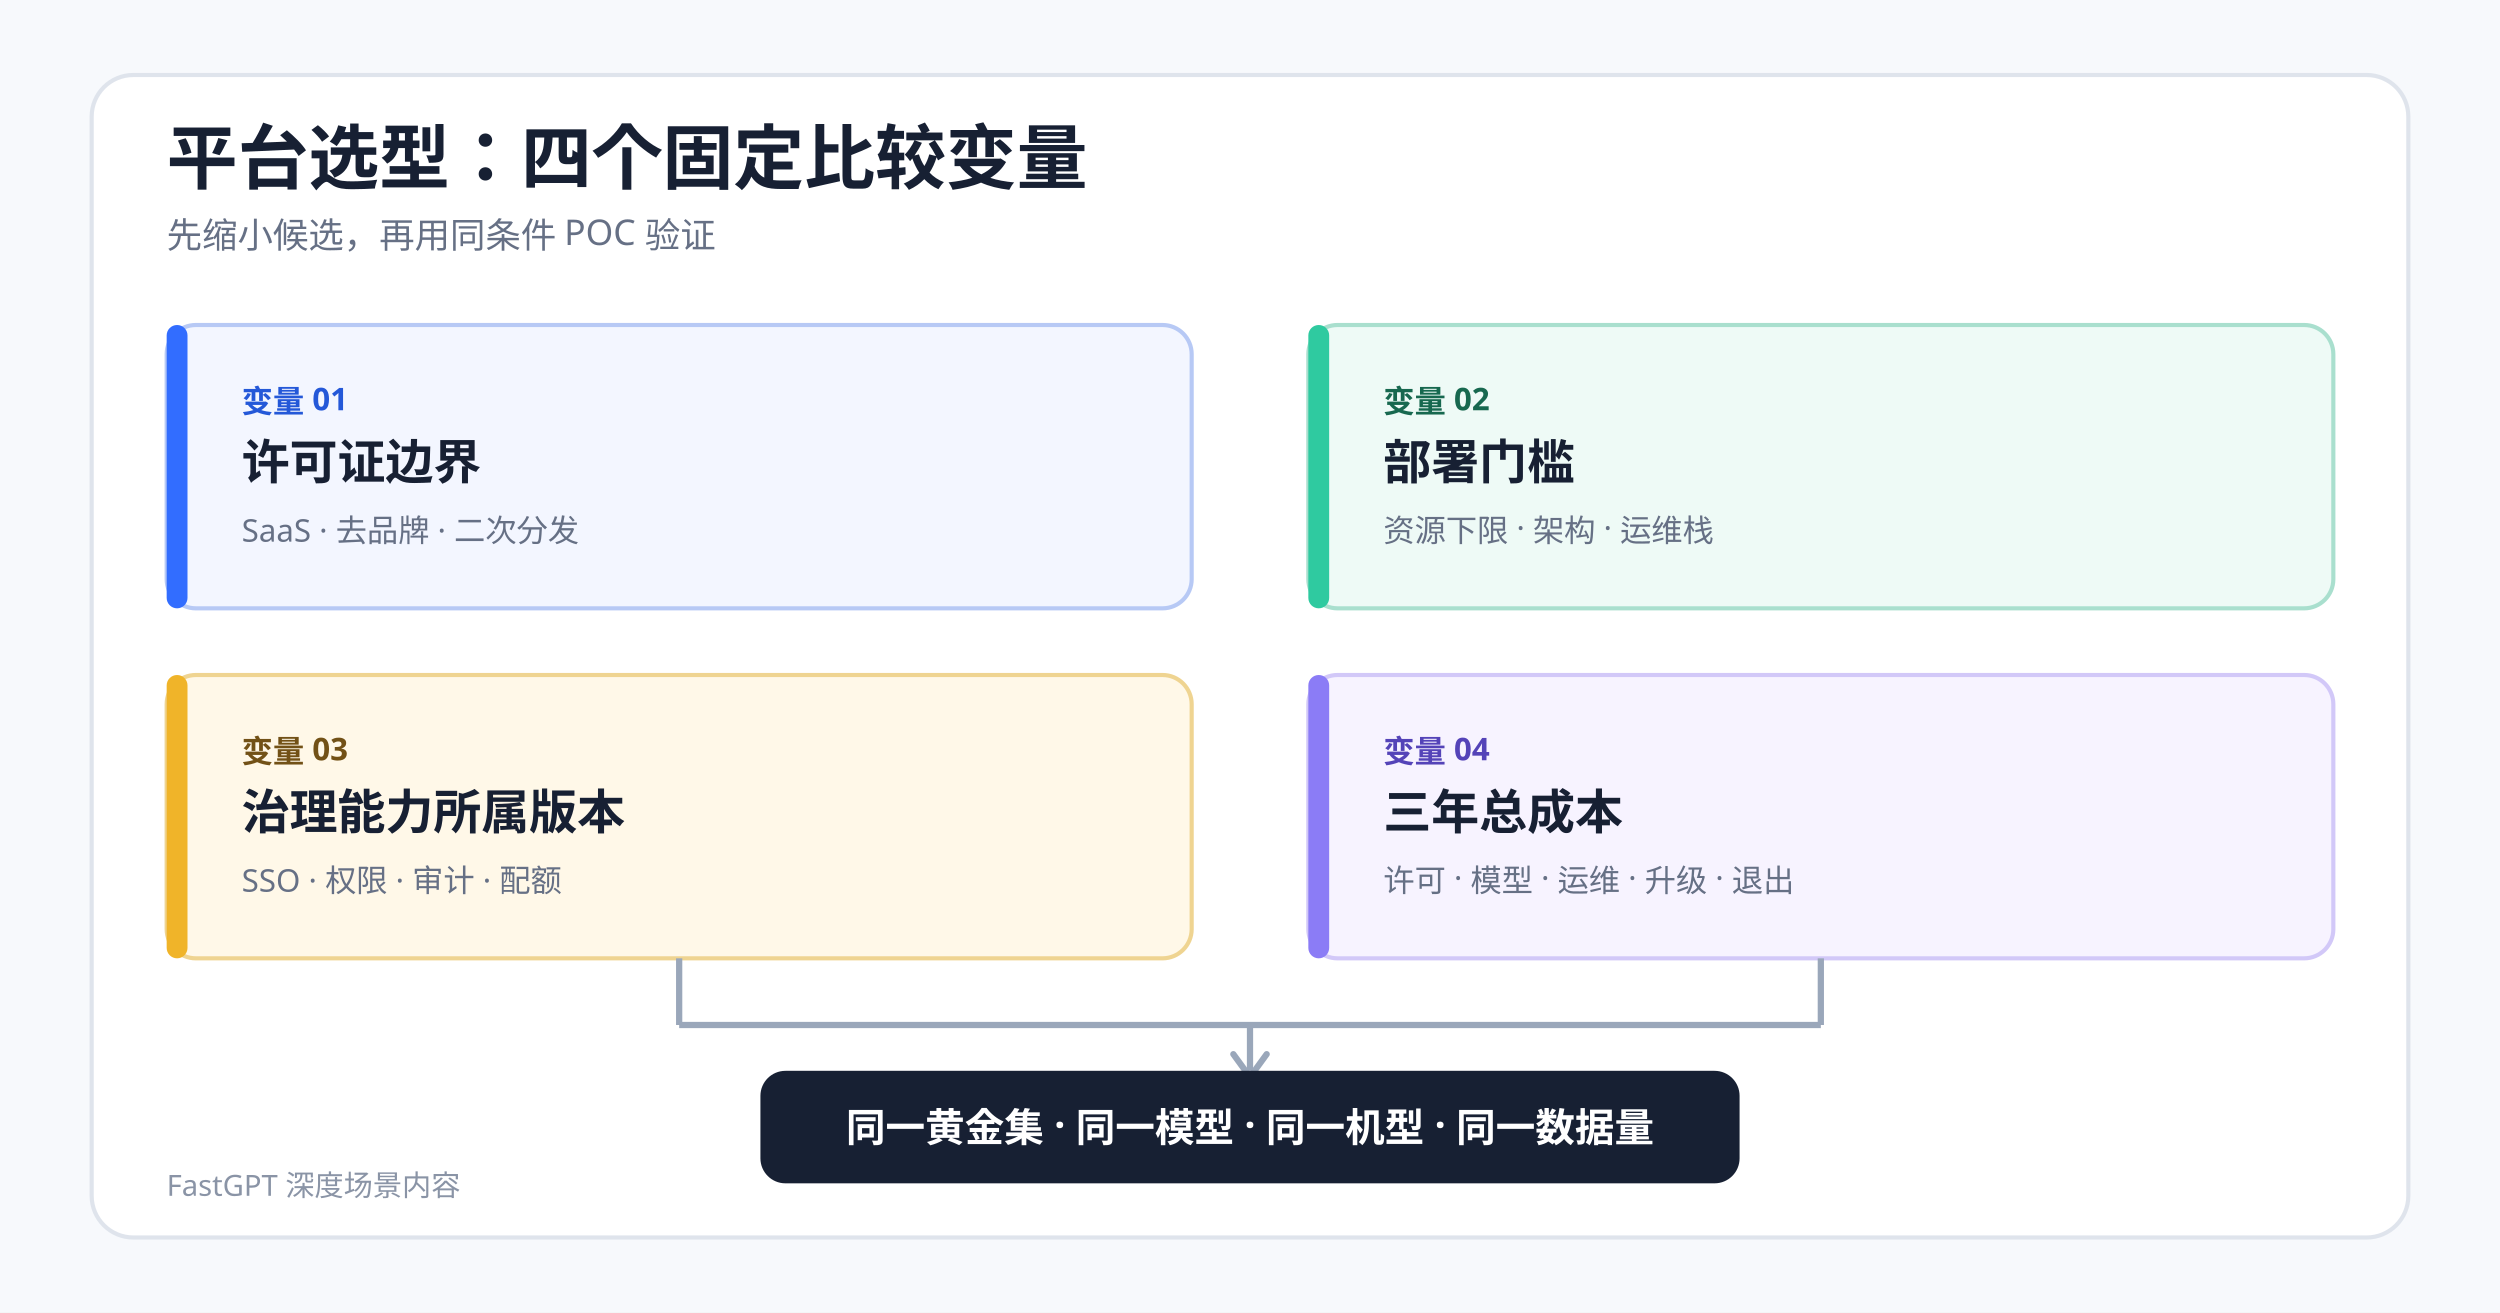
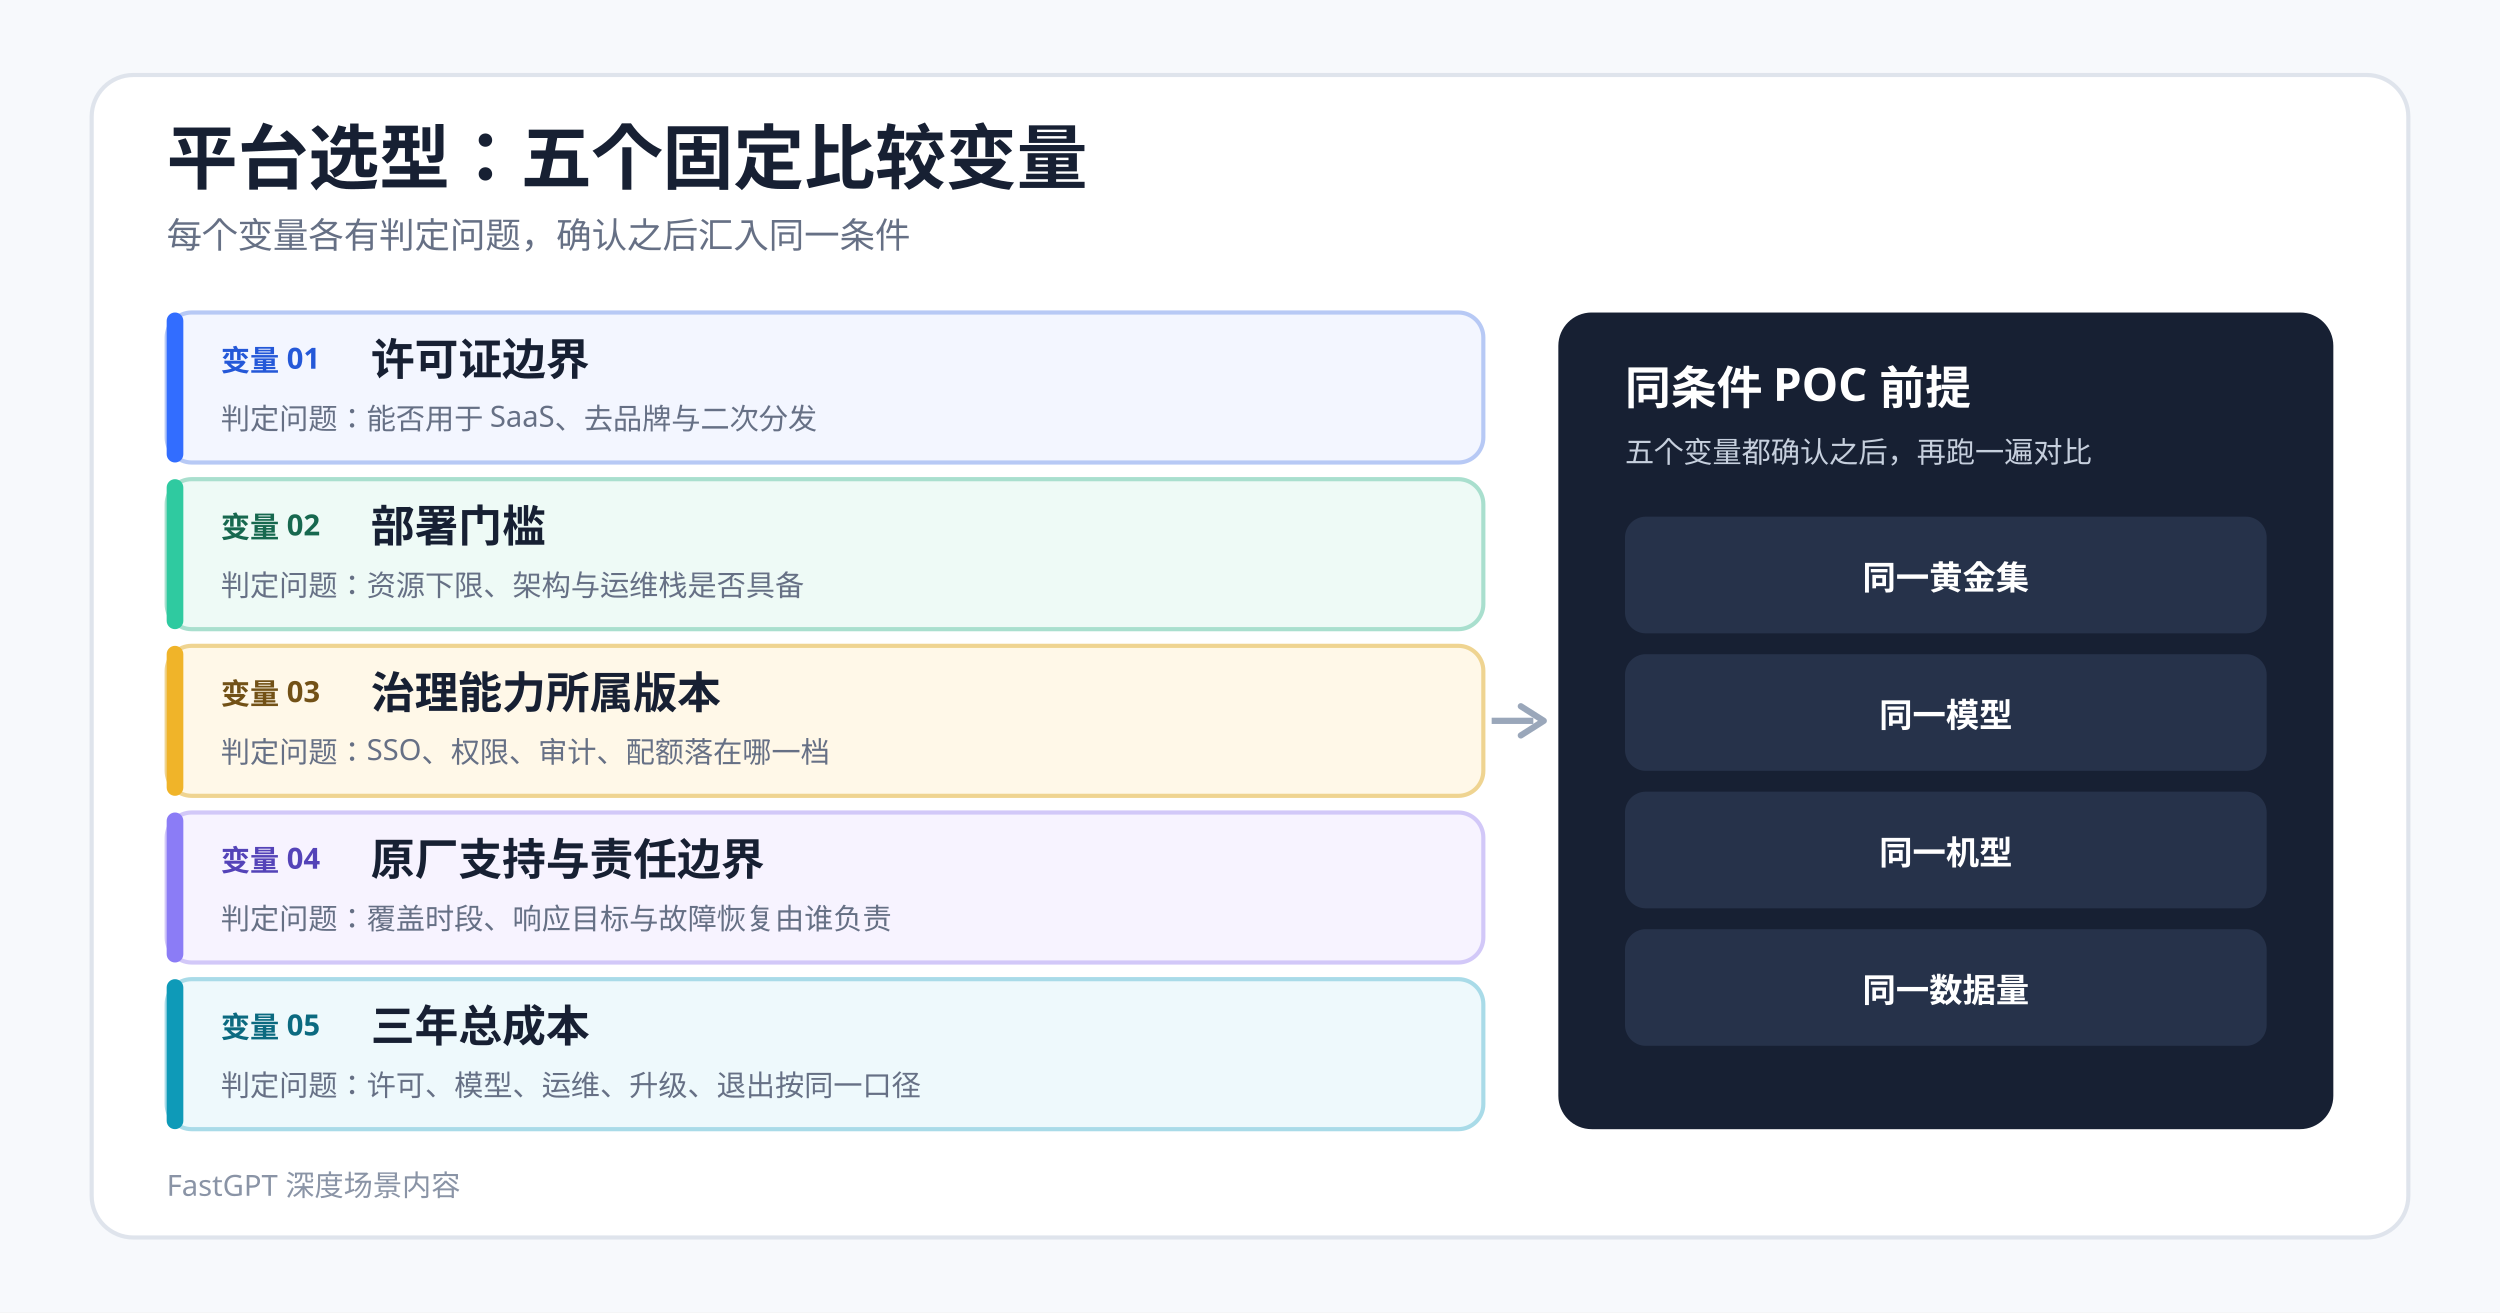
<svg xmlns="http://www.w3.org/2000/svg" width="1200" height="630" viewBox="0 0 1200 630" role="img" aria-labelledby="title desc">
  <rect width="1200" height="630" fill="#f7f9fc" />
  <rect x="44" y="36" width="1112" height="558" rx="20" fill="#ffffff" stroke="#dfe4ec" stroke-width="2" />
-   <text x="80" y="88" fill="#172033" font-family="PingFang SC, Microsoft YaHei, sans-serif" font-size="34" font-weight="700">平台选型：四个固定比较变量</text>
-   <text x="80" y="119" fill="#667085" font-family="PingFang SC, Microsoft YaHei, sans-serif" font-size="17">先缩小候选，再用同条件 POC 验证</text>
+   <text x="80" y="88" fill="#172033" font-family="PingFang SC, Microsoft YaHei, sans-serif" font-size="34" font-weight="700">平台选型：五个固定比较变量</text>
+   <text x="80" y="119" fill="#667085" font-family="PingFang SC, Microsoft YaHei, sans-serif" font-size="17">每个变量各有判定问题，确认之后汇入同一条件</text>
  <g font-family="PingFang SC, Microsoft YaHei, sans-serif">
-     <rect x="80" y="156" width="492" height="136" rx="14" fill="#f3f6ff" stroke="#b7c9f5" stroke-width="2" />
-     <rect x="80" y="156" width="10" height="136" rx="5" fill="#326dff" />
-     <text x="116" y="198" fill="#2458d8" font-size="15" font-weight="700">变量 01</text>
-     <text x="116" y="230" fill="#172033" font-size="23" font-weight="700">许可证边界</text>
-     <text x="116" y="260" fill="#667085" font-size="15">SaaS · 去品牌 · 二次分发</text>
-     <rect x="628" y="156" width="492" height="136" rx="14" fill="#eefaf6" stroke="#a9dfce" stroke-width="2" />
-     <rect x="628" y="156" width="10" height="136" rx="5" fill="#2fcaa0" />
-     <text x="664" y="198" fill="#17684f" font-size="15" font-weight="700">变量 02</text>
-     <text x="664" y="230" fill="#172033" font-size="23" font-weight="700">部署门槛</text>
-     <text x="664" y="260" fill="#667085" font-size="15">资源下限 · 架构 · 运维栈</text>
-     <rect x="80" y="324" width="492" height="136" rx="14" fill="#fff8e8" stroke="#efd491" stroke-width="2" />
-     <rect x="80" y="324" width="10" height="136" rx="5" fill="#f0b429" />
-     <text x="116" y="366" fill="#725116" font-size="15" font-weight="700">变量 03</text>
-     <text x="116" y="398" fill="#172033" font-size="23" font-weight="700">治理能力所属版本</text>
-     <text x="116" y="428" fill="#667085" font-size="15">SSO · 权限 · 审计 · 配额</text>
-     <rect x="628" y="324" width="492" height="136" rx="14" fill="#f7f3ff" stroke="#d2c8f8" stroke-width="2" />
-     <rect x="628" y="324" width="10" height="136" rx="5" fill="#8b7cf6" />
-     <text x="664" y="366" fill="#5443b8" font-size="15" font-weight="700">变量 04</text>
-     <text x="664" y="398" fill="#172033" font-size="23" font-weight="700">三年总成本</text>
-     <text x="664" y="428" fill="#667085" font-size="15">许可 · 模型 · 运维 · 升级 · 退出</text>
+     <rect x="80" y="150" width="632" height="72" rx="12" fill="#f3f6ff" stroke="#b7c9f5" stroke-width="2" />
+     <rect x="80" y="150" width="8" height="72" rx="4" fill="#326dff" />
+     <text x="106" y="178" fill="#2458d8" font-size="14" font-weight="700">变量 01</text>
+     <text x="178" y="180" fill="#172033" font-size="21" font-weight="700">许可证边界</text>
+     <text x="106" y="206" fill="#667085" font-size="14">判定问题：能否用于 SaaS、去品牌与二次分发</text>
+     <rect x="80" y="230" width="632" height="72" rx="12" fill="#eefaf6" stroke="#a9dfce" stroke-width="2" />
+     <rect x="80" y="230" width="8" height="72" rx="4" fill="#2fcaa0" />
+     <text x="106" y="258" fill="#17684f" font-size="14" font-weight="700">变量 02</text>
+     <text x="178" y="260" fill="#172033" font-size="21" font-weight="700">部署门槛</text>
+     <text x="106" y="286" fill="#667085" font-size="14">判定问题：资源下限、架构与运维栈是否具备</text>
+     <rect x="80" y="310" width="632" height="72" rx="12" fill="#fff8e8" stroke="#efd491" stroke-width="2" />
+     <rect x="80" y="310" width="8" height="72" rx="4" fill="#f0b429" />
+     <text x="106" y="338" fill="#725116" font-size="14" font-weight="700">变量 03</text>
+     <text x="178" y="340" fill="#172033" font-size="21" font-weight="700">治理能力所属版本</text>
+     <text x="106" y="366" fill="#667085" font-size="14">判定问题：SSO、权限、审计、配额落在哪一档</text>
+     <rect x="80" y="390" width="632" height="72" rx="12" fill="#f7f3ff" stroke="#d2c8f8" stroke-width="2" />
+     <rect x="80" y="390" width="8" height="72" rx="4" fill="#8b7cf6" />
+     <text x="106" y="418" fill="#5443b8" font-size="14" font-weight="700">变量 04</text>
+     <text x="178" y="420" fill="#172033" font-size="21" font-weight="700">原厂支持与责任边界</text>
+     <text x="106" y="446" fill="#667085" font-size="14">判定问题：覆盖时段、响应目标与故障恢复由谁负责</text>
+     <rect x="80" y="470" width="632" height="72" rx="12" fill="#eef9fc" stroke="#a9dbe8" stroke-width="2" />
+     <rect x="80" y="470" width="8" height="72" rx="4" fill="#0e9ab8" />
+     <text x="106" y="498" fill="#0b6a80" font-size="14" font-weight="700">变量 05</text>
+     <text x="178" y="500" fill="#172033" font-size="21" font-weight="700">三年总成本</text>
+     <text x="106" y="526" fill="#667085" font-size="14">判定问题：许可、模型、运维、升级、退出按同一口径</text>
  </g>
-   <path d="M326 460V492M874 460V492M326 492H874" fill="none" stroke="#9aa7ba" stroke-width="3" />
-   <path d="M600 492V514" fill="none" stroke="#9aa7ba" stroke-width="3" />
-   <path d="M592 506L600 517L608 506" fill="none" stroke="#9aa7ba" stroke-width="3" stroke-linecap="round" stroke-linejoin="round" />
-   <rect x="365" y="514" width="470" height="54" rx="12" fill="#172033" />
-   <text x="600" y="548" fill="#ffffff" text-anchor="middle" font-family="PingFang SC, Microsoft YaHei, sans-serif" font-size="19" font-weight="700">同一黄金集 · 同一模型 · 同一机型 · 同一数据量</text>
+   <path d="M716 346H736" fill="none" stroke="#9aa7ba" stroke-width="3" />
+   <path d="M730 339L741 346L730 353" fill="none" stroke="#9aa7ba" stroke-width="3" stroke-linecap="round" stroke-linejoin="round" />
+   <rect x="748" y="150" width="372" height="392" rx="16" fill="#172033" />
+   <text x="780" y="194" fill="#ffffff" font-family="PingFang SC, Microsoft YaHei, sans-serif" font-size="22" font-weight="700">同条件 POC 前提</text>
+   <text x="780" y="222" fill="#c6cfdd" font-family="PingFang SC, Microsoft YaHei, sans-serif" font-size="14">五个变量都确认之后，再跑一遍对比</text>
+   <g font-family="PingFang SC, Microsoft YaHei, sans-serif" font-size="16" font-weight="700">
+     <rect x="780" y="248" width="308" height="56" rx="10" fill="#26324a" />
+     <text x="934" y="283" fill="#ffffff" text-anchor="middle">同一黄金集</text>
+     <rect x="780" y="314" width="308" height="56" rx="10" fill="#26324a" />
+     <text x="934" y="349" fill="#ffffff" text-anchor="middle">同一模型</text>
+     <rect x="780" y="380" width="308" height="56" rx="10" fill="#26324a" />
+     <text x="934" y="415" fill="#ffffff" text-anchor="middle">同一机型</text>
+     <rect x="780" y="446" width="308" height="56" rx="10" fill="#26324a" />
+     <text x="934" y="481" fill="#ffffff" text-anchor="middle">同一数据量</text>
+   </g>
  <text x="80" y="574" fill="#8a94a6" font-family="PingFang SC, Microsoft YaHei, sans-serif" font-size="14">FastGPT 深度场景内容</text>
</svg>
